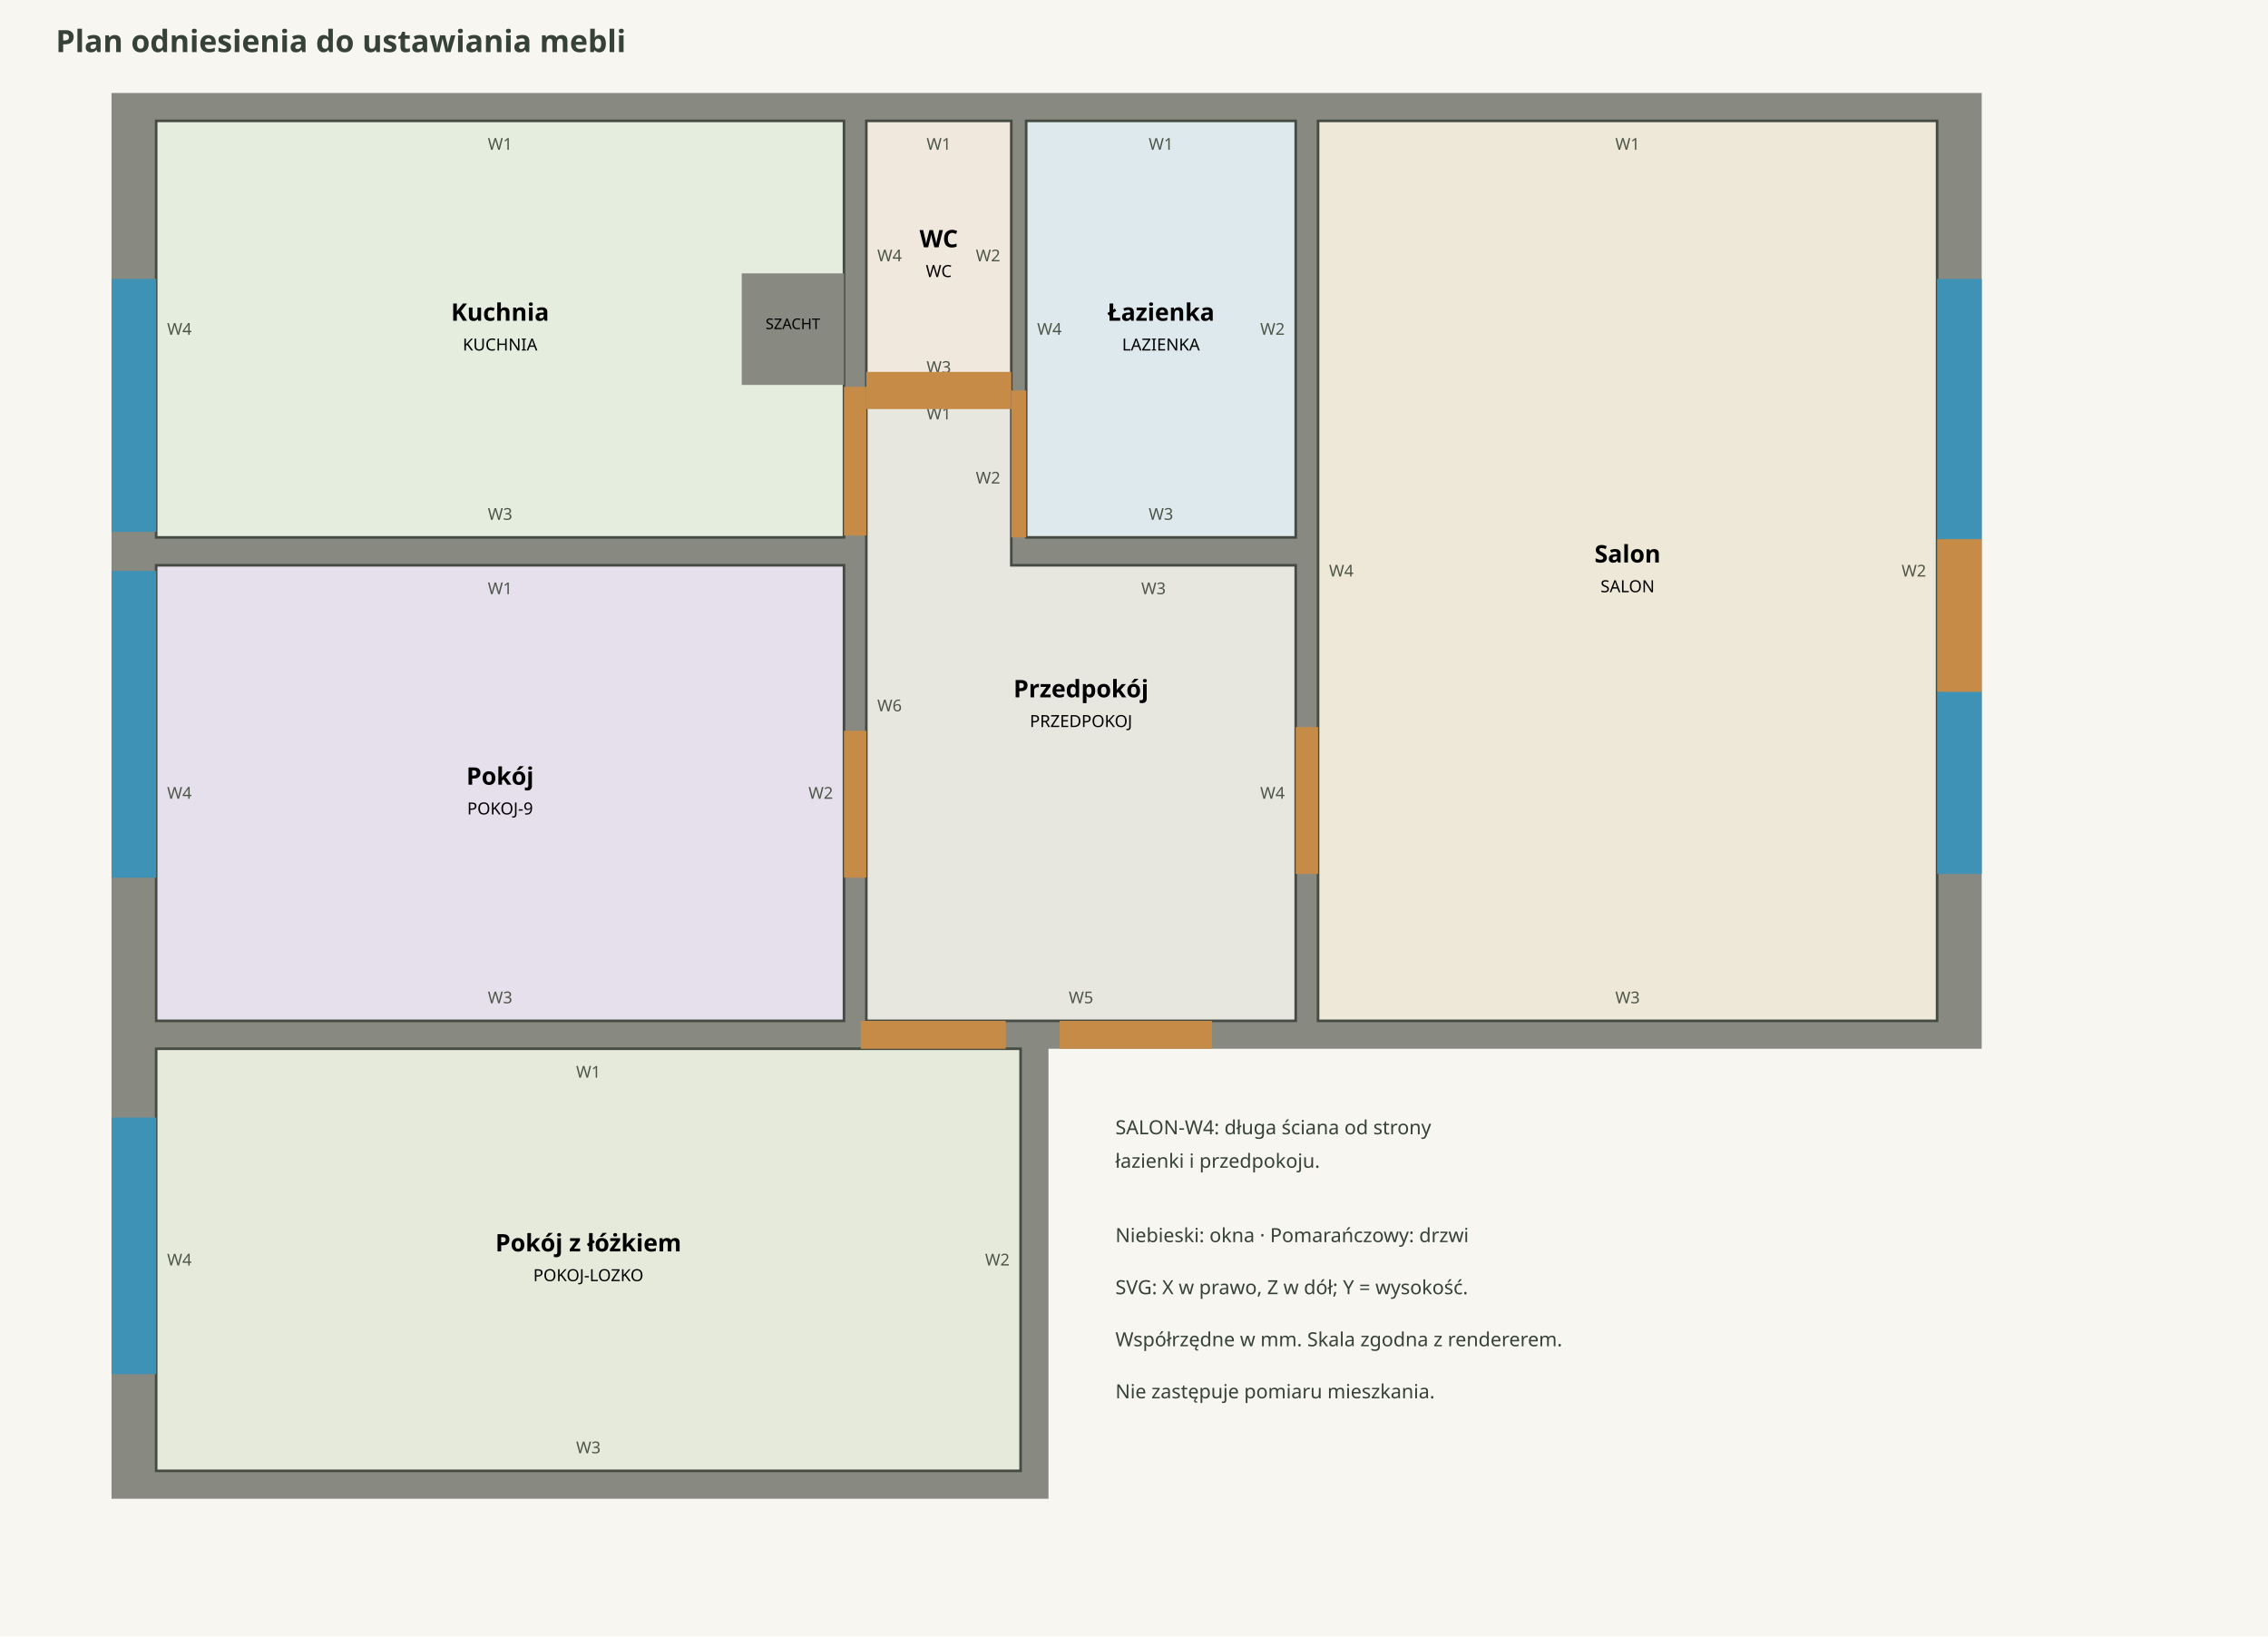
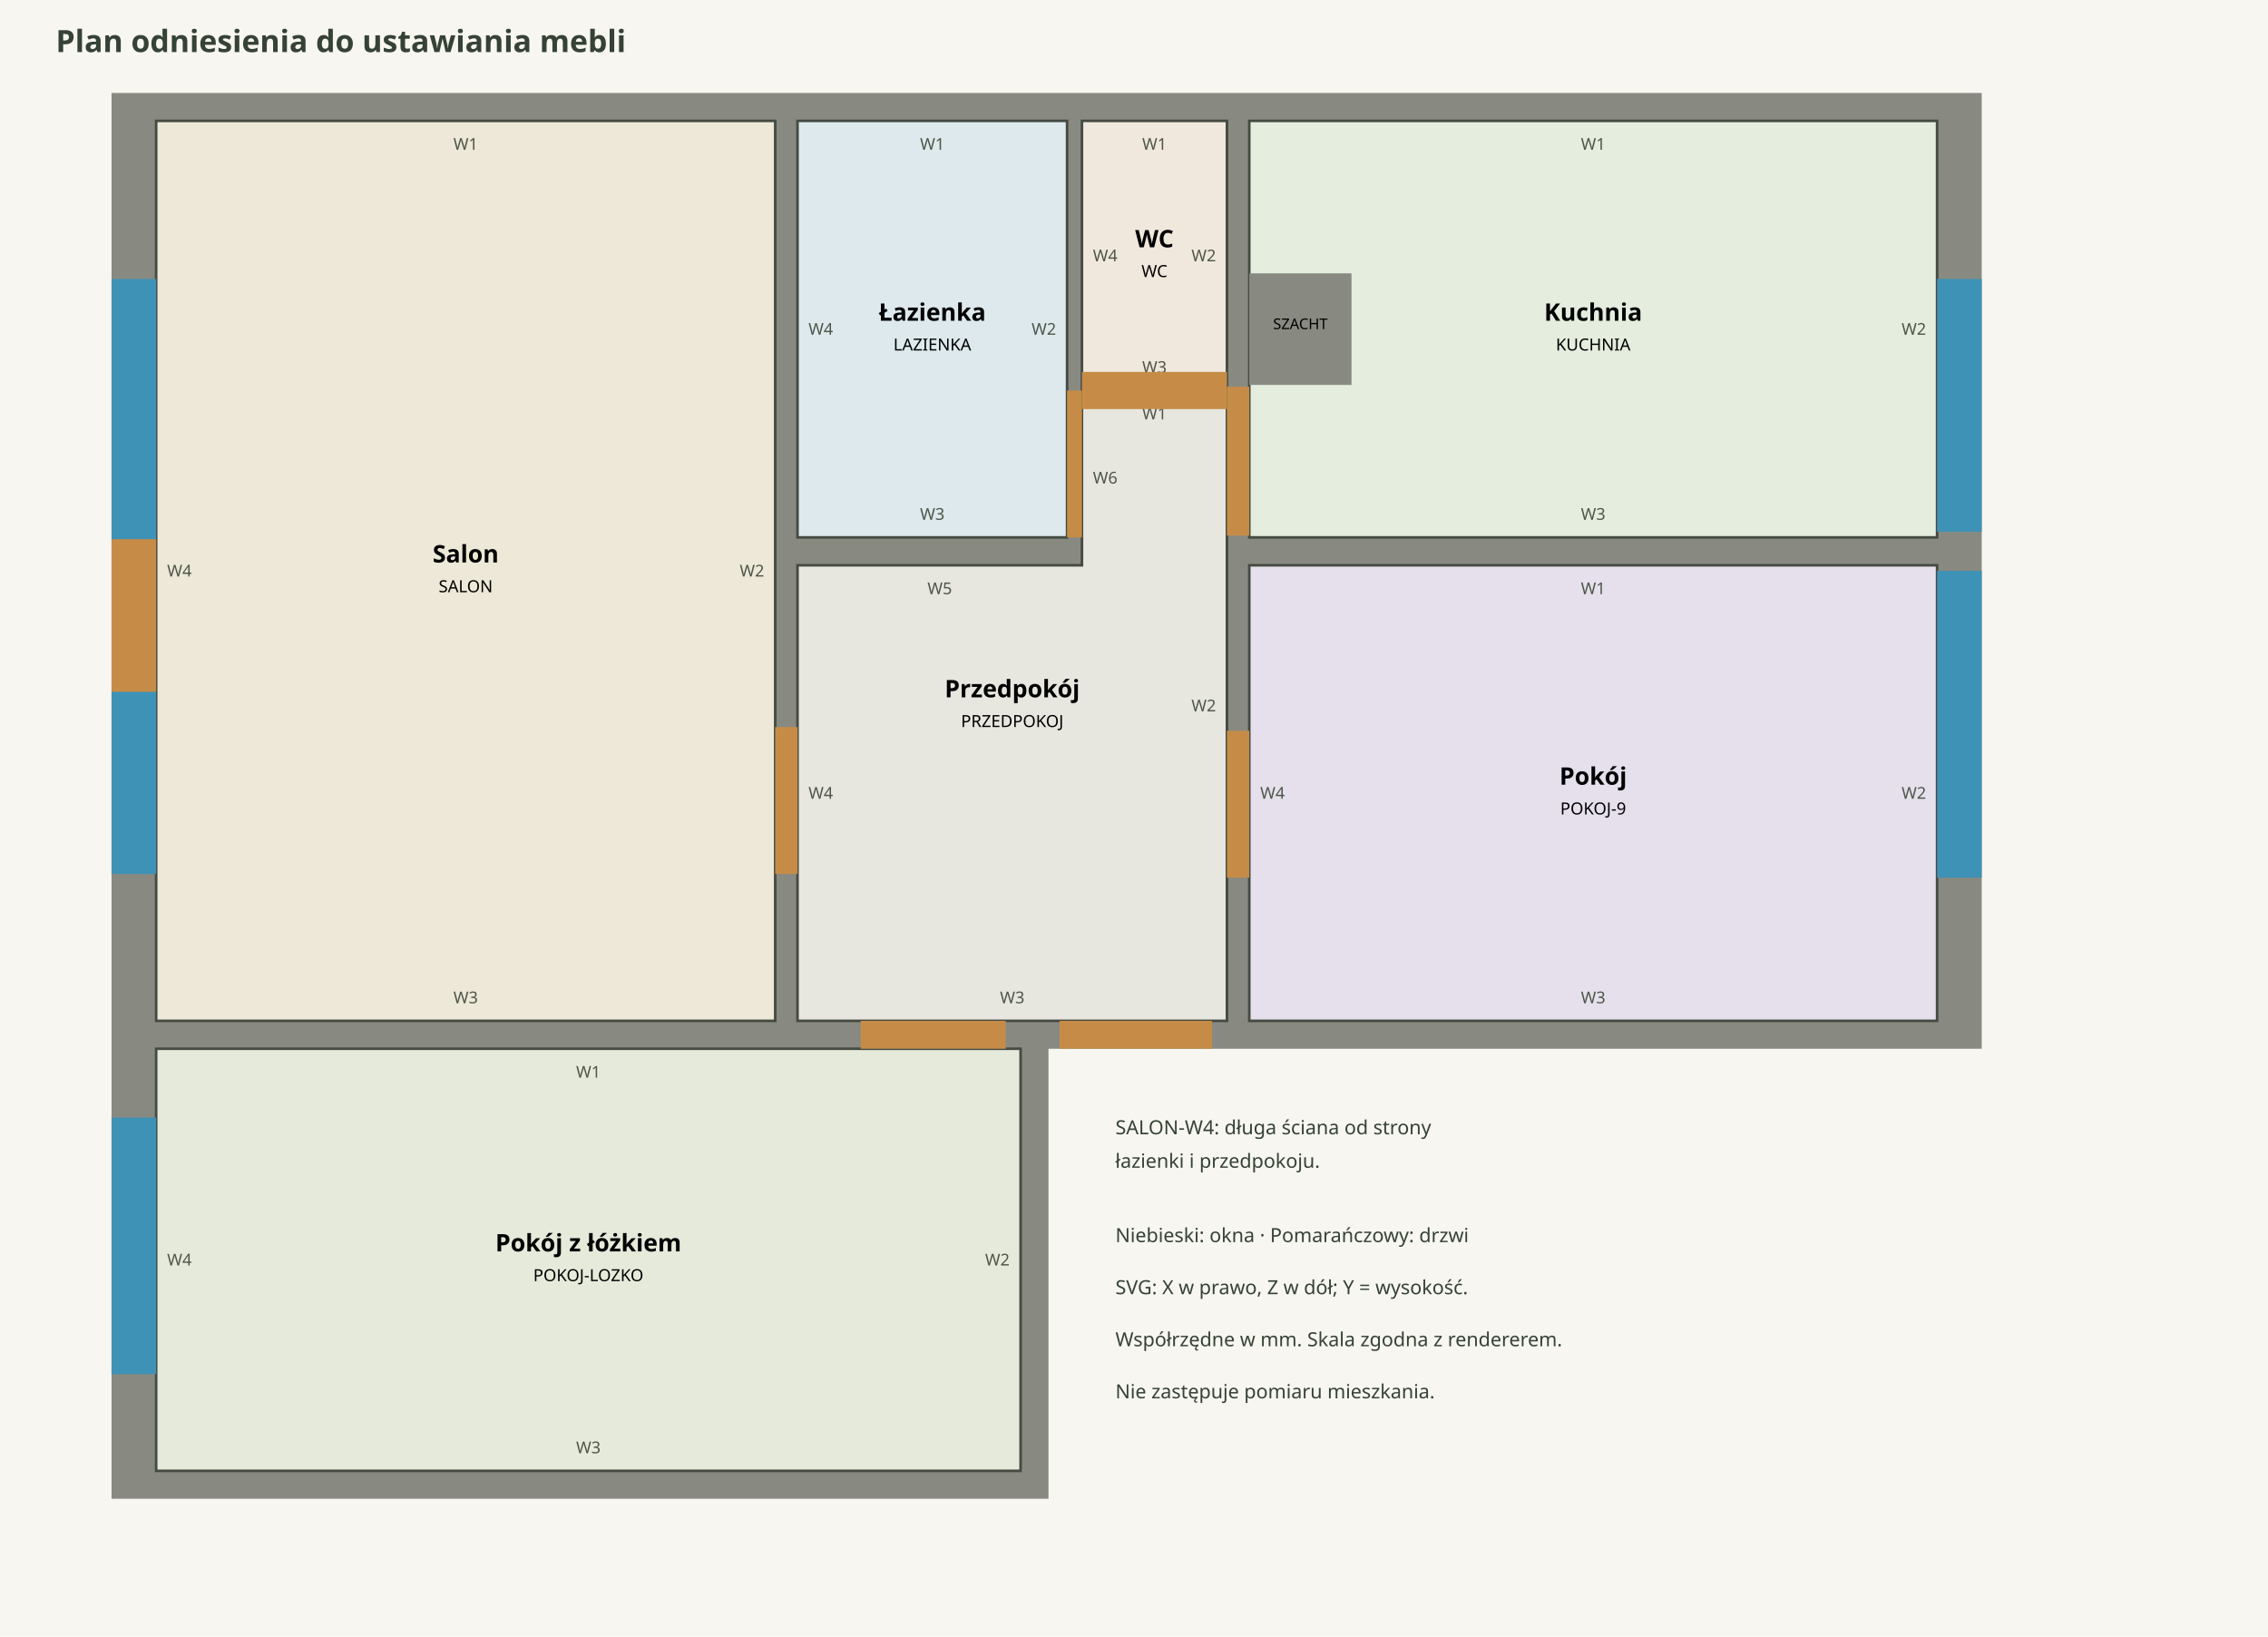
<svg xmlns="http://www.w3.org/2000/svg" viewBox="-600 -500 12200 8800" role="img" aria-labelledby="title desc">
  <rect x="-600" y="-500" width="12200" height="8800" fill="#f7f6f0" />
  <polygon points="0,0 10060,0 10060,5140 5040,5140 5040,7560 0,7560" fill="#888a81" />
-   <polygon points="240.0,150.0 3940.0,150.0 3940.0,2390.0 240.0,2390.0" fill="#e4edde" stroke="#454b42" stroke-width="14" />
-   <text x="2090.0" y="1225.0" text-anchor="middle" font-family="sans-serif" font-size="130" font-weight="bold">Kuchnia</text>
-   <text x="2090.0" y="1385.0" text-anchor="middle" font-family="sans-serif" font-size="90">KUCHNIA</text>
-   <text x="2090.0" y="275.0" text-anchor="middle" dominant-baseline="middle" fill="#4d5548" font-family="sans-serif" font-size="88">W1</text>
-   <text x="3815.0" y="1270.0" text-anchor="middle" dominant-baseline="middle" fill="#4d5548" font-family="sans-serif" font-size="88">W2</text>
-   <text x="2090.0" y="2265.0" text-anchor="middle" dominant-baseline="middle" fill="#4d5548" font-family="sans-serif" font-size="88">W3</text>
-   <text x="365.0" y="1270.0" text-anchor="middle" dominant-baseline="middle" fill="#4d5548" font-family="sans-serif" font-size="88">W4</text>
-   <polygon points="4060.0,150.0 4840.0,150.0 4840.0,1600.0 4060.0,1600.0" fill="#f0e8dd" stroke="#454b42" stroke-width="14" />
-   <text x="4450.0" y="830.0" text-anchor="middle" font-family="sans-serif" font-size="130" font-weight="bold">WC</text>
-   <text x="4450.0" y="990.0" text-anchor="middle" font-family="sans-serif" font-size="90">WC</text>
-   <text x="4450.0" y="275.0" text-anchor="middle" dominant-baseline="middle" fill="#4d5548" font-family="sans-serif" font-size="88">W1</text>
-   <text x="4715.0" y="875.0" text-anchor="middle" dominant-baseline="middle" fill="#4d5548" font-family="sans-serif" font-size="88">W2</text>
-   <text x="4450.0" y="1475.0" text-anchor="middle" dominant-baseline="middle" fill="#4d5548" font-family="sans-serif" font-size="88">W3</text>
-   <text x="4185.0" y="875.0" text-anchor="middle" dominant-baseline="middle" fill="#4d5548" font-family="sans-serif" font-size="88">W4</text>
-   <polygon points="4920.0,150.0 6370.0,150.0 6370.0,2390.0 4920.0,2390.0" fill="#dde9ed" stroke="#454b42" stroke-width="14" />
-   <text x="5645.0" y="1225.0" text-anchor="middle" font-family="sans-serif" font-size="130" font-weight="bold">Łazienka</text>
-   <text x="5645.0" y="1385.0" text-anchor="middle" font-family="sans-serif" font-size="90">LAZIENKA</text>
-   <text x="5645.0" y="275.0" text-anchor="middle" dominant-baseline="middle" fill="#4d5548" font-family="sans-serif" font-size="88">W1</text>
-   <text x="6245.0" y="1270.0" text-anchor="middle" dominant-baseline="middle" fill="#4d5548" font-family="sans-serif" font-size="88">W2</text>
-   <text x="5645.0" y="2265.0" text-anchor="middle" dominant-baseline="middle" fill="#4d5548" font-family="sans-serif" font-size="88">W3</text>
-   <text x="5045.0" y="1270.0" text-anchor="middle" dominant-baseline="middle" fill="#4d5548" font-family="sans-serif" font-size="88">W4</text>
-   <polygon points="6490.0,150.0 9820.0,150.0 9820.0,4990.0 6490.0,4990.0" fill="#ede8d7" stroke="#454b42" stroke-width="14" />
-   <text x="8155.0" y="2525.0" text-anchor="middle" font-family="sans-serif" font-size="130" font-weight="bold">Salon</text>
-   <text x="8155.0" y="2685.0" text-anchor="middle" font-family="sans-serif" font-size="90">SALON</text>
-   <text x="8155.0" y="275.0" text-anchor="middle" dominant-baseline="middle" fill="#4d5548" font-family="sans-serif" font-size="88">W1</text>
-   <text x="9695.0" y="2570.0" text-anchor="middle" dominant-baseline="middle" fill="#4d5548" font-family="sans-serif" font-size="88">W2</text>
-   <text x="8155.0" y="4865.0" text-anchor="middle" dominant-baseline="middle" fill="#4d5548" font-family="sans-serif" font-size="88">W3</text>
-   <text x="6615.0" y="2570.0" text-anchor="middle" dominant-baseline="middle" fill="#4d5548" font-family="sans-serif" font-size="88">W4</text>
-   <polygon points="240.0,2540.0 3940.0,2540.0 3940.0,4990.0 240.0,4990.0" fill="#e5e0ec" stroke="#454b42" stroke-width="14" />
-   <text x="2090.0" y="3720.0" text-anchor="middle" font-family="sans-serif" font-size="130" font-weight="bold">Pokój</text>
-   <text x="2090.0" y="3880.0" text-anchor="middle" font-family="sans-serif" font-size="90">POKOJ-9</text>
-   <text x="2090.0" y="2665.0" text-anchor="middle" dominant-baseline="middle" fill="#4d5548" font-family="sans-serif" font-size="88">W1</text>
-   <text x="3815.0" y="3765.0" text-anchor="middle" dominant-baseline="middle" fill="#4d5548" font-family="sans-serif" font-size="88">W2</text>
-   <text x="2090.0" y="4865.0" text-anchor="middle" dominant-baseline="middle" fill="#4d5548" font-family="sans-serif" font-size="88">W3</text>
-   <text x="365.0" y="3765.0" text-anchor="middle" dominant-baseline="middle" fill="#4d5548" font-family="sans-serif" font-size="88">W4</text>
-   <polygon points="4060.0,1600.0 4840.0,1600.0 4840.0,2540.0 6370.0,2540.0 6370.0,4990.0 4060.0,4990.0" fill="#e7e6df" stroke="#454b42" stroke-width="14" />
-   <text x="5215.0" y="3250.0" text-anchor="middle" font-family="sans-serif" font-size="130" font-weight="bold">Przedpokój</text>
-   <text x="5215.0" y="3410.0" text-anchor="middle" font-family="sans-serif" font-size="90">PRZEDPOKOJ</text>
-   <text x="4450.0" y="1725.0" text-anchor="middle" dominant-baseline="middle" fill="#4d5548" font-family="sans-serif" font-size="88">W1</text>
-   <text x="4715.0" y="2070.0" text-anchor="middle" dominant-baseline="middle" fill="#4d5548" font-family="sans-serif" font-size="88">W2</text>
-   <text x="5605.0" y="2665.0" text-anchor="middle" dominant-baseline="middle" fill="#4d5548" font-family="sans-serif" font-size="88">W3</text>
+   <polygon points="6120,150 9820,150 9820,2390 6120,2390" fill="#e4edde" stroke="#454b42" stroke-width="14" />
+   <text x="7970.0" y="1225.0" text-anchor="middle" font-family="sans-serif" font-size="130" font-weight="bold">Kuchnia</text>
+   <text x="7970.0" y="1385.0" text-anchor="middle" font-family="sans-serif" font-size="90">KUCHNIA</text>
+   <text x="7970.0" y="275.0" text-anchor="middle" dominant-baseline="middle" fill="#4d5548" font-family="sans-serif" font-size="88">W1</text>
+   <text x="9695.0" y="1270.0" text-anchor="middle" dominant-baseline="middle" fill="#4d5548" font-family="sans-serif" font-size="88">W2</text>
+   <text x="7970.0" y="2265.0" text-anchor="middle" dominant-baseline="middle" fill="#4d5548" font-family="sans-serif" font-size="88">W3</text>
+   <text x="6245.0" y="1270.0" text-anchor="middle" dominant-baseline="middle" fill="#4d5548" font-family="sans-serif" font-size="88">W4</text>
+   <polygon points="5220,150 6000,150 6000,1600 5220,1600" fill="#f0e8dd" stroke="#454b42" stroke-width="14" />
+   <text x="5610.0" y="830.0" text-anchor="middle" font-family="sans-serif" font-size="130" font-weight="bold">WC</text>
+   <text x="5610.0" y="990.0" text-anchor="middle" font-family="sans-serif" font-size="90">WC</text>
+   <text x="5610.0" y="275.0" text-anchor="middle" dominant-baseline="middle" fill="#4d5548" font-family="sans-serif" font-size="88">W1</text>
+   <text x="5875.0" y="875.0" text-anchor="middle" dominant-baseline="middle" fill="#4d5548" font-family="sans-serif" font-size="88">W2</text>
+   <text x="5610.0" y="1475.0" text-anchor="middle" dominant-baseline="middle" fill="#4d5548" font-family="sans-serif" font-size="88">W3</text>
+   <text x="5345.0" y="875.0" text-anchor="middle" dominant-baseline="middle" fill="#4d5548" font-family="sans-serif" font-size="88">W4</text>
+   <polygon points="3690,150 5140,150 5140,2390 3690,2390" fill="#dde9ed" stroke="#454b42" stroke-width="14" />
+   <text x="4415.0" y="1225.0" text-anchor="middle" font-family="sans-serif" font-size="130" font-weight="bold">Łazienka</text>
+   <text x="4415.0" y="1385.0" text-anchor="middle" font-family="sans-serif" font-size="90">LAZIENKA</text>
+   <text x="4415.0" y="275.0" text-anchor="middle" dominant-baseline="middle" fill="#4d5548" font-family="sans-serif" font-size="88">W1</text>
+   <text x="5015.0" y="1270.0" text-anchor="middle" dominant-baseline="middle" fill="#4d5548" font-family="sans-serif" font-size="88">W2</text>
+   <text x="4415.0" y="2265.0" text-anchor="middle" dominant-baseline="middle" fill="#4d5548" font-family="sans-serif" font-size="88">W3</text>
+   <text x="3815.0" y="1270.0" text-anchor="middle" dominant-baseline="middle" fill="#4d5548" font-family="sans-serif" font-size="88">W4</text>
+   <polygon points="240,150 3570,150 3570,4990 240,4990" fill="#ede8d7" stroke="#454b42" stroke-width="14" />
+   <text x="1905.0" y="2525.0" text-anchor="middle" font-family="sans-serif" font-size="130" font-weight="bold">Salon</text>
+   <text x="1905.0" y="2685.0" text-anchor="middle" font-family="sans-serif" font-size="90">SALON</text>
+   <text x="1905.0" y="275.0" text-anchor="middle" dominant-baseline="middle" fill="#4d5548" font-family="sans-serif" font-size="88">W1</text>
+   <text x="3445.0" y="2570.0" text-anchor="middle" dominant-baseline="middle" fill="#4d5548" font-family="sans-serif" font-size="88">W2</text>
+   <text x="1905.0" y="4865.0" text-anchor="middle" dominant-baseline="middle" fill="#4d5548" font-family="sans-serif" font-size="88">W3</text>
+   <text x="365.0" y="2570.0" text-anchor="middle" dominant-baseline="middle" fill="#4d5548" font-family="sans-serif" font-size="88">W4</text>
+   <polygon points="6120,2540 9820,2540 9820,4990 6120,4990" fill="#e5e0ec" stroke="#454b42" stroke-width="14" />
+   <text x="7970.0" y="3720.0" text-anchor="middle" font-family="sans-serif" font-size="130" font-weight="bold">Pokój</text>
+   <text x="7970.0" y="3880.0" text-anchor="middle" font-family="sans-serif" font-size="90">POKOJ-9</text>
+   <text x="7970.0" y="2665.0" text-anchor="middle" dominant-baseline="middle" fill="#4d5548" font-family="sans-serif" font-size="88">W1</text>
+   <text x="9695.0" y="3765.0" text-anchor="middle" dominant-baseline="middle" fill="#4d5548" font-family="sans-serif" font-size="88">W2</text>
+   <text x="7970.0" y="4865.0" text-anchor="middle" dominant-baseline="middle" fill="#4d5548" font-family="sans-serif" font-size="88">W3</text>
  <text x="6245.0" y="3765.0" text-anchor="middle" dominant-baseline="middle" fill="#4d5548" font-family="sans-serif" font-size="88">W4</text>
-   <text x="5215.0" y="4865.0" text-anchor="middle" dominant-baseline="middle" fill="#4d5548" font-family="sans-serif" font-size="88">W5</text>
-   <text x="4185.0" y="3295.0" text-anchor="middle" dominant-baseline="middle" fill="#4d5548" font-family="sans-serif" font-size="88">W6</text>
-   <polygon points="240.0,5140.0 4890.0,5140.0 4890.0,7410.0 240.0,7410.0" fill="#e6eada" stroke="#454b42" stroke-width="14" />
+   <polygon points="5220,1600 6000,1600 6000,4990 3690,4990 3690,2540 5220,2540" fill="#e7e6df" stroke="#454b42" stroke-width="14" />
+   <text x="4845.0" y="3250.0" text-anchor="middle" font-family="sans-serif" font-size="130" font-weight="bold">Przedpokój</text>
+   <text x="4845.0" y="3410.0" text-anchor="middle" font-family="sans-serif" font-size="90">PRZEDPOKOJ</text>
+   <text x="5610.0" y="1725.0" text-anchor="middle" dominant-baseline="middle" fill="#4d5548" font-family="sans-serif" font-size="88">W1</text>
+   <text x="5875.0" y="3295.0" text-anchor="middle" dominant-baseline="middle" fill="#4d5548" font-family="sans-serif" font-size="88">W2</text>
+   <text x="4845.0" y="4865.0" text-anchor="middle" dominant-baseline="middle" fill="#4d5548" font-family="sans-serif" font-size="88">W3</text>
+   <text x="3815.0" y="3765.0" text-anchor="middle" dominant-baseline="middle" fill="#4d5548" font-family="sans-serif" font-size="88">W4</text>
+   <text x="4455.0" y="2665.0" text-anchor="middle" dominant-baseline="middle" fill="#4d5548" font-family="sans-serif" font-size="88">W5</text>
+   <text x="5345.0" y="2070.0" text-anchor="middle" dominant-baseline="middle" fill="#4d5548" font-family="sans-serif" font-size="88">W6</text>
+   <polygon points="240,5140 4890,5140 4890,7410 240,7410" fill="#e6eada" stroke="#454b42" stroke-width="14" />
  <text x="2565.0" y="6230.0" text-anchor="middle" font-family="sans-serif" font-size="130" font-weight="bold">Pokój z łóżkiem</text>
  <text x="2565.0" y="6390.0" text-anchor="middle" font-family="sans-serif" font-size="90">POKOJ-LOZKO</text>
  <text x="2565.0" y="5265.0" text-anchor="middle" dominant-baseline="middle" fill="#4d5548" font-family="sans-serif" font-size="88">W1</text>
  <text x="4765.0" y="6275.0" text-anchor="middle" dominant-baseline="middle" fill="#4d5548" font-family="sans-serif" font-size="88">W2</text>
  <text x="2565.0" y="7285.0" text-anchor="middle" dominant-baseline="middle" fill="#4d5548" font-family="sans-serif" font-size="88">W3</text>
  <text x="365.0" y="6275.0" text-anchor="middle" dominant-baseline="middle" fill="#4d5548" font-family="sans-serif" font-size="88">W4</text>
-   <rect x="0.0" y="1000.0" width="240.0" height="1360.0" fill="#3e92b6" />
-   <rect x="0.0" y="2570.0" width="240.0" height="1650.0" fill="#3e92b6" />
-   <rect x="0.0" y="5510.0" width="240.0" height="1380.0" fill="#3e92b6" />
-   <rect x="9820.0" y="1000.0" width="240.0" height="1400.0" fill="#3e92b6" />
-   <rect x="9820.0" y="3220.0" width="240.0" height="980.0" fill="#3e92b6" />
-   <rect x="9820.0" y="2400.0" width="240.0" height="820.0" fill="#c68c47" />
-   <rect x="4030.0" y="4990.0" width="780.0" height="150.0" fill="#c68c47" />
-   <rect x="5100.0" y="4990.0" width="820.0" height="150.0" fill="#c68c47" />
-   <rect x="3940.0" y="1580.0" width="120.0" height="800.0" fill="#c68c47" />
-   <rect x="3940.0" y="3430.0" width="120.0" height="790.0" fill="#c68c47" />
-   <rect x="4840.0" y="1600.0" width="80.0" height="790.0" fill="#c68c47" />
-   <rect x="4060.0" y="1500.0" width="780.0" height="200.0" fill="#c68c47" />
-   <rect x="6370.0" y="3410.0" width="120.0" height="790.0" fill="#c68c47" />
-   <rect x="3390" y="970" width="550" height="600" fill="#888a81" />
-   <text x="3665.0" y="1270.0" text-anchor="middle" font-family="sans-serif" font-size="80">SZACHT</text>
+   <rect x="9820" y="1000" width="240" height="1360" fill="#3e92b6" />
+   <rect x="9820" y="2570" width="240" height="1650" fill="#3e92b6" />
+   <rect x="0" y="5510" width="240" height="1380" fill="#3e92b6" />
+   <rect x="0" y="1000" width="240" height="1400" fill="#3e92b6" />
+   <rect x="0" y="3220" width="240" height="980" fill="#3e92b6" />
+   <rect x="0" y="2400" width="240" height="820" fill="#c68c47" />
+   <rect x="4030" y="4990" width="780" height="150" fill="#c68c47" />
+   <rect x="5100" y="4990" width="820" height="150" fill="#c68c47" />
+   <rect x="6000" y="1580" width="120" height="800" fill="#c68c47" />
+   <rect x="6000" y="3430" width="120" height="790" fill="#c68c47" />
+   <rect x="5140" y="1600" width="80" height="790" fill="#c68c47" />
+   <rect x="5220" y="1500" width="780" height="200" fill="#c68c47" />
+   <rect x="3570" y="3410" width="120" height="790" fill="#c68c47" />
+   <rect x="6120" y="970" width="550" height="600" fill="#888a81" />
+   <text x="6395.0" y="1270.0" text-anchor="middle" font-family="sans-serif" font-size="80">SZACHT</text>
  <g font-family="sans-serif" font-size="105" fill="#354235">
    <text x="-300" y="-220" font-size="165" font-weight="bold">Plan odniesienia do ustawiania mebli</text>
    <text x="5400" y="5600">SALON-W4: długa ściana od strony</text>
    <text x="5400" y="5780">łazienki i przedpokoju.</text>
    <text x="5400" y="6180">Niebieski: okna · Pomarańczowy: drzwi</text>
    <text x="5400" y="6460">SVG: X w prawo, Z w dół; Y = wysokość.</text>
    <text x="5400" y="6740">Współrzędne w mm. Skala zgodna z rendererem.</text>
    <text x="5400" y="7020">Nie zastępuje pomiaru mieszkania.</text>
  </g>
</svg>
